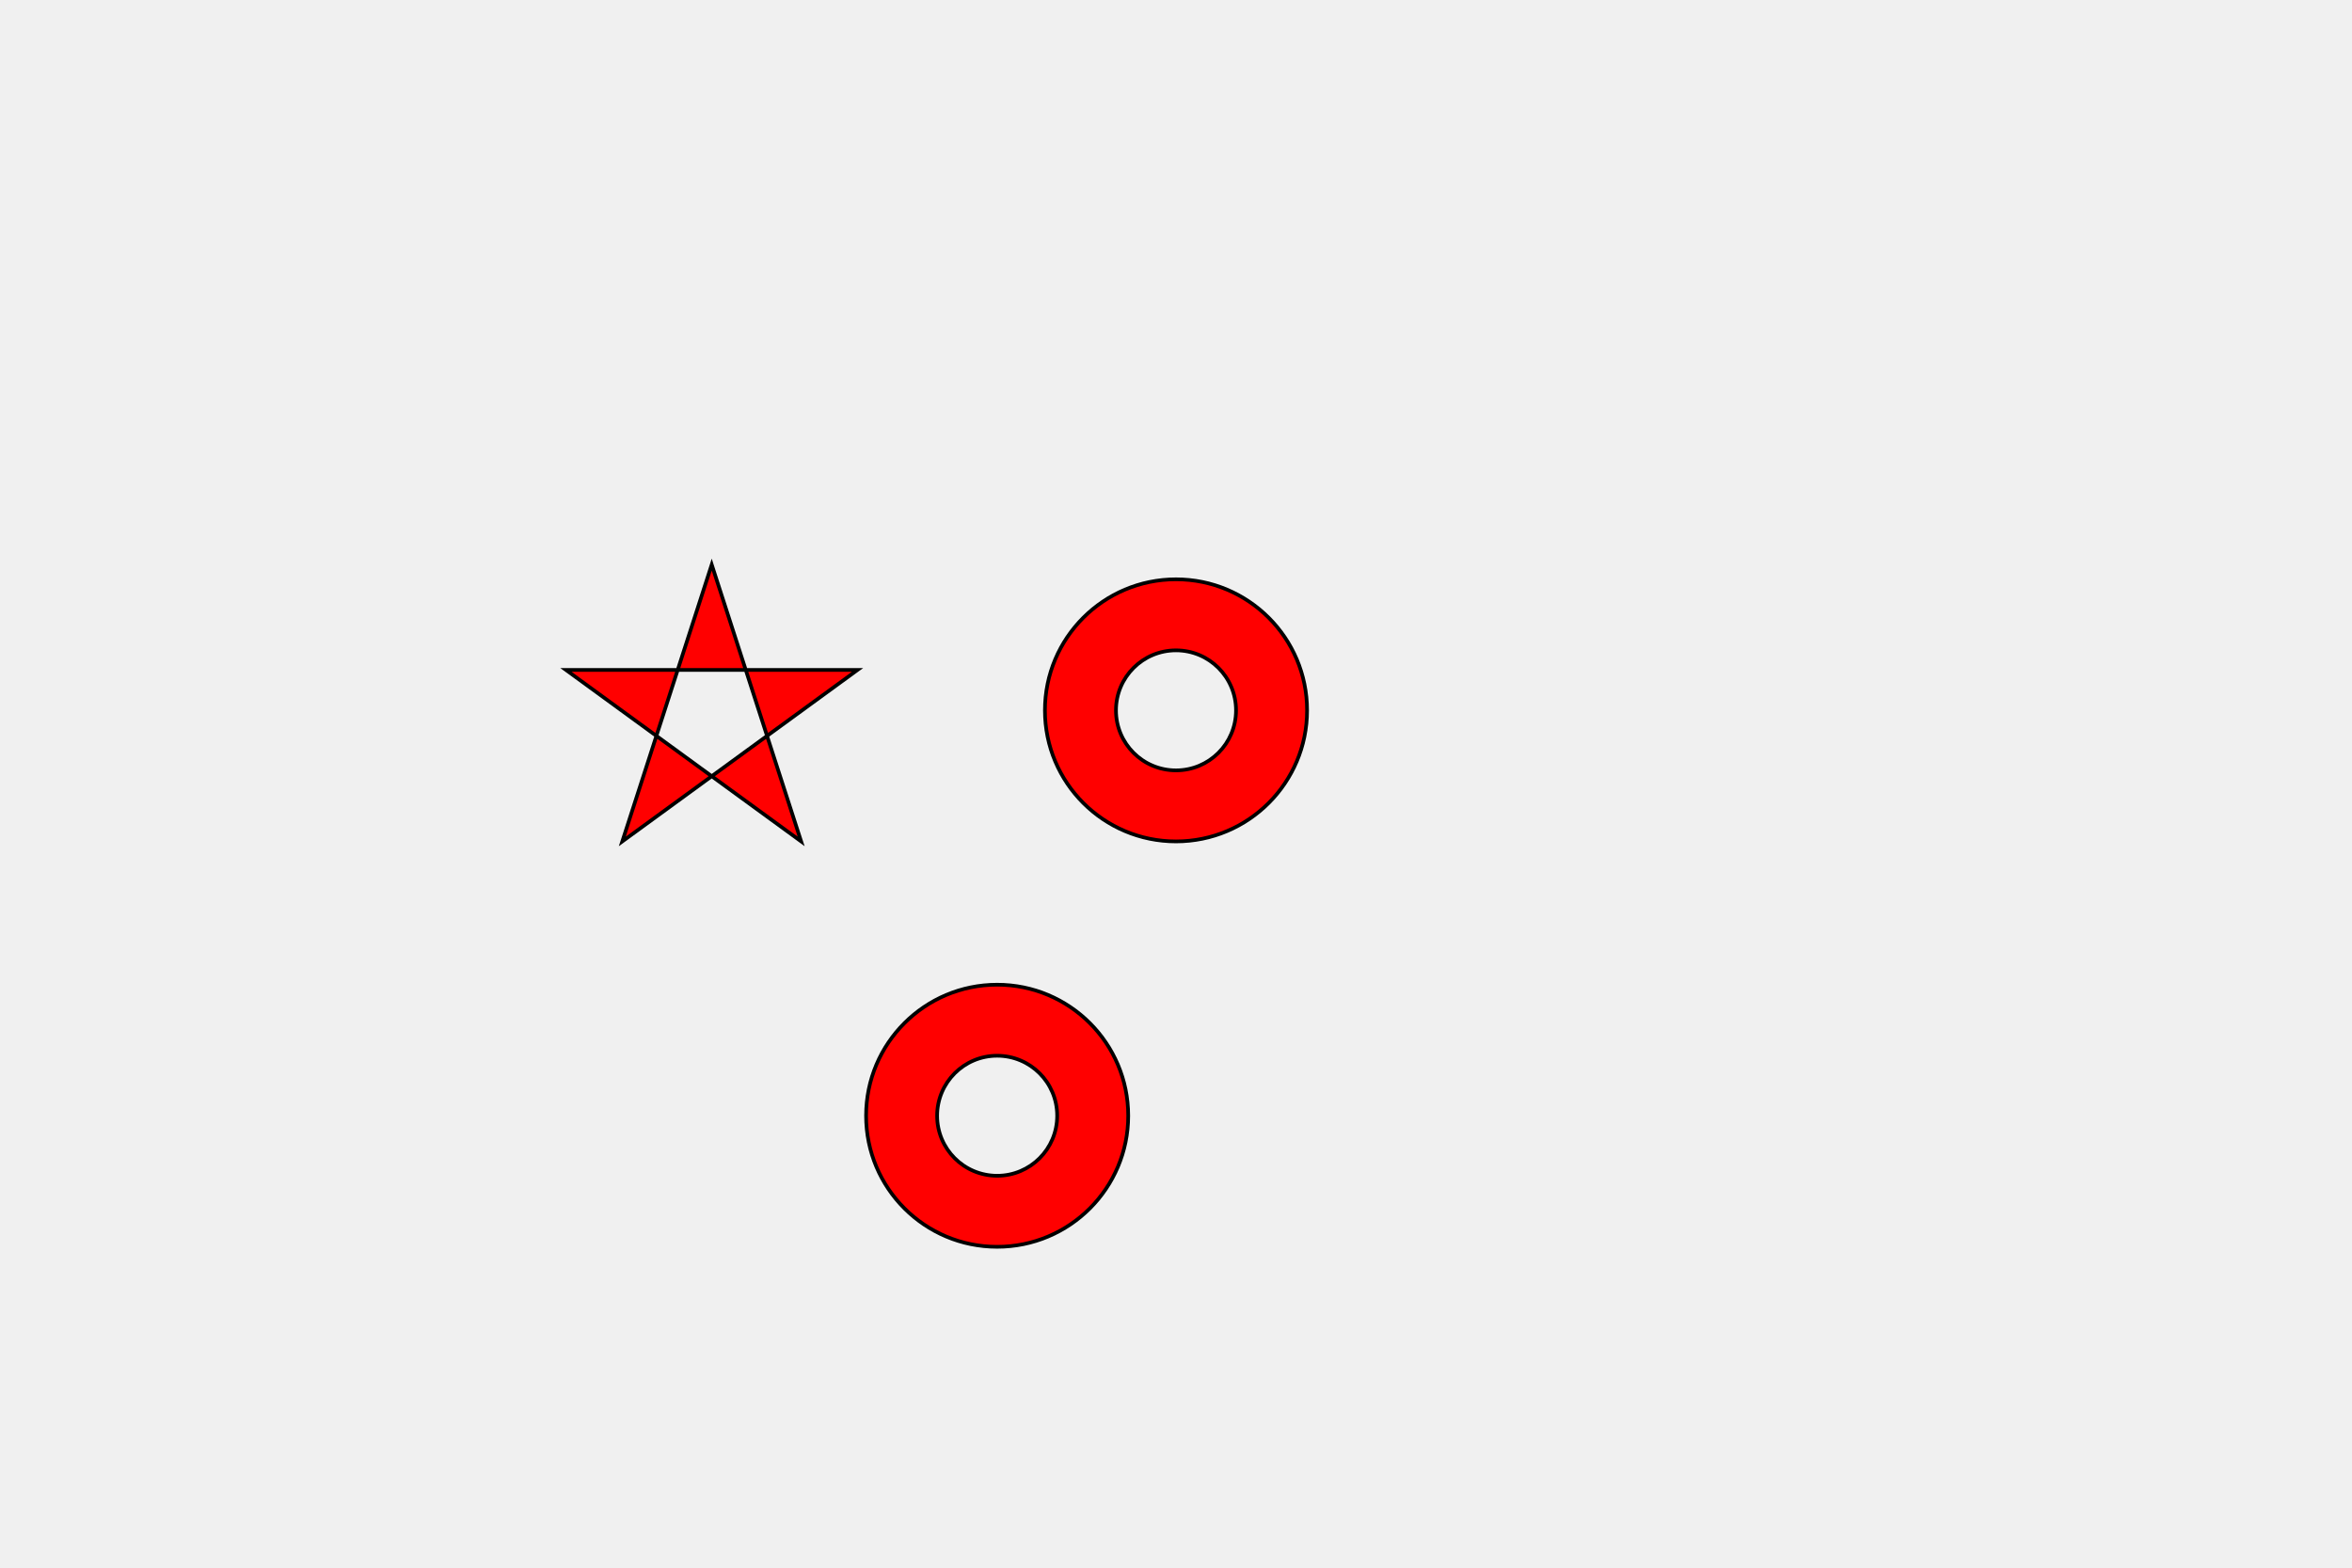
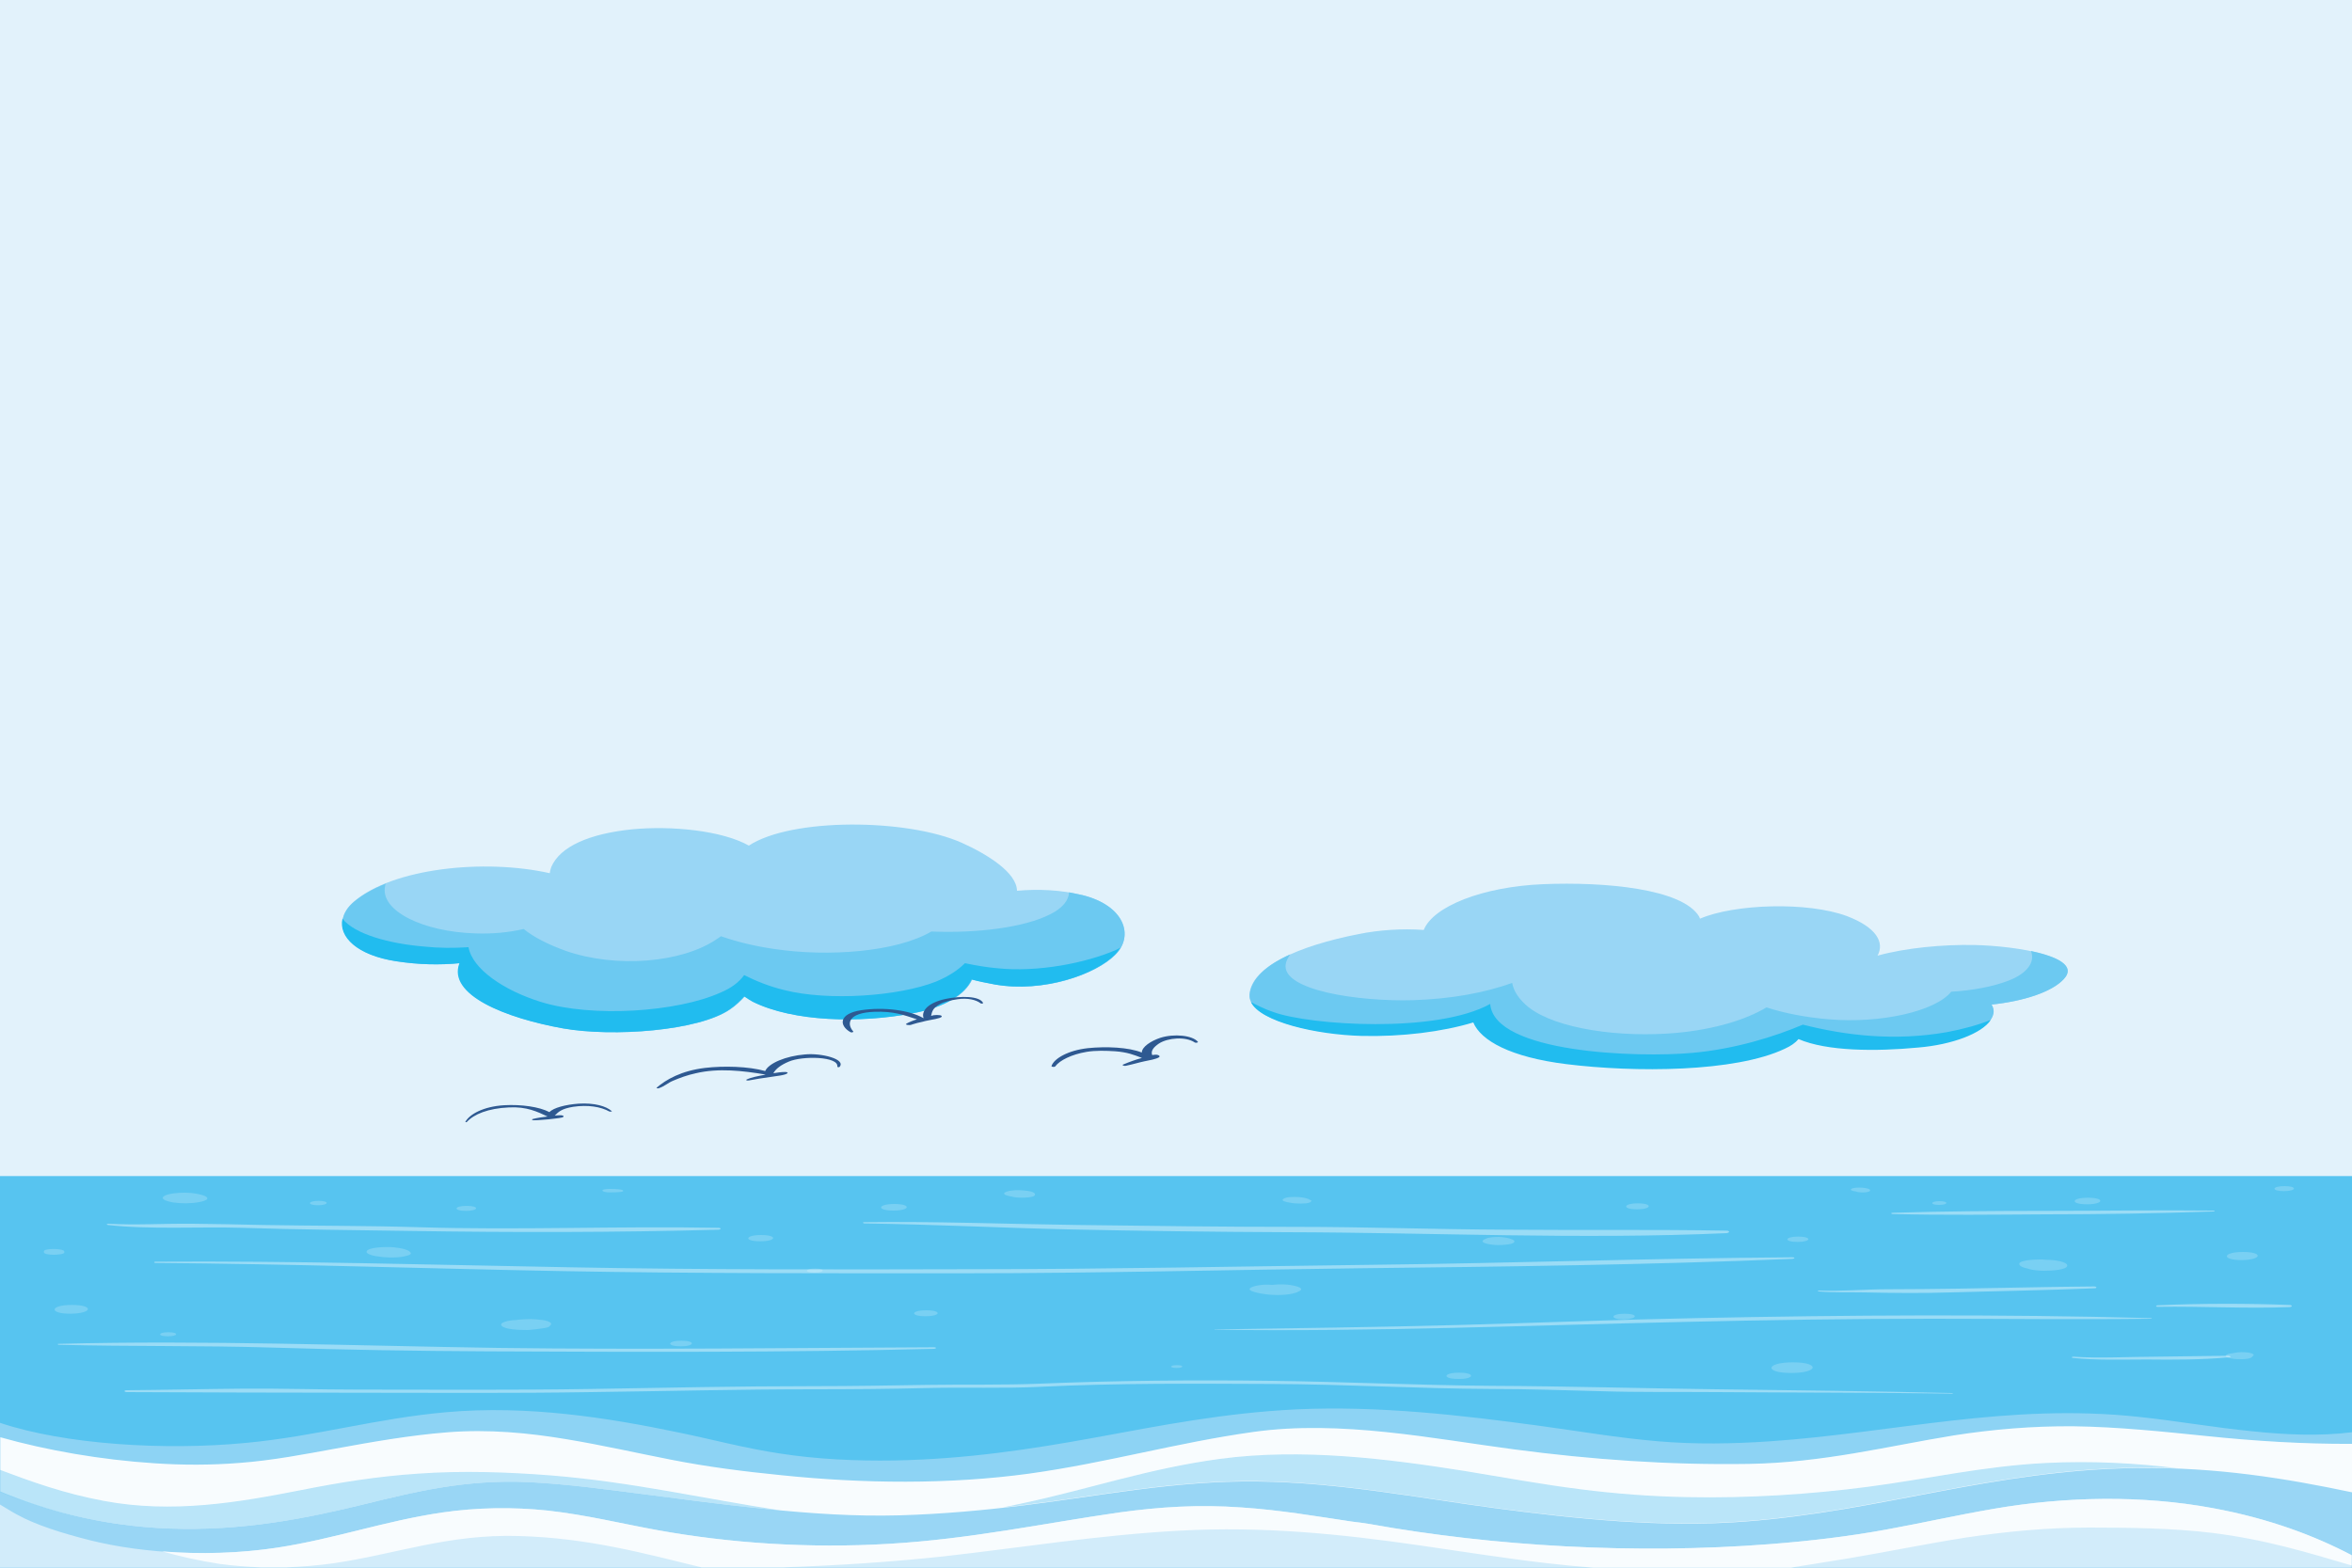
- <svg xmlns="http://www.w3.org/2000/svg" version="1.1" id="Слой_1" x="0px" y="0px" viewBox="0 0 1920 1280" style="enable-background:new 0 0 1920 1280;" xml:space="preserve">
+ <svg xmlns="http://www.w3.org/2000/svg" version="1.1" id="Слой_1" x="0px" y="0px" viewBox="0 0 750 500" style="enable-background:new 0 0 750 500;" xml:space="preserve">
  <style type="text/css">
- 	.st0{fill-rule:evenodd;clip-rule:evenodd;fill:#FF0000;stroke:#000000;stroke-width:3;}
+ 	.st0{fill:#E2F2FB;}
+ 	.st1{fill:#99D6F5;}
+ 	.st2{fill:#6CC9F1;}
+ 	.st3{fill:#21BCEF;}
+ 	.st4{fill:#57C4F0;}
+ 	.st5{fill:#8DD3F4;}
+ 	.st6{fill:#D2ECFA;}
+ 	.st7{fill:#F8FCFE;}
+ 	.st8{opacity:0.5;fill:#7BCDF4;enable-background:new    ;}
+ 	.st9{opacity:0.4;fill:#FFFFFF;enable-background:new    ;}
+ 	.st10{opacity:0.2;}
+ 	.st11{fill:#FFFFFF;}
+ 	.st12{fill:#2E5991;}
+ 	.st13{fill:url(#XMLID_2_);}
+ 	.st14{fill:url(#XMLID_3_);}
+ 	.st15{fill:url(#XMLID_4_);}
+ 	.st16{fill:url(#XMLID_5_);}
+ 	.st17{fill:url(#XMLID_6_);}
</style>
-   <path class="st0" d="M581,461l73,226L462,547h238L508,687L581,461z" />
-   <path class="st0" d="M814,804c59.1,0,107,47.9,107,107s-47.9,107-107,107s-107-47.9-107-107S754.9,804,814,804z M814,862  c27.1,0,49,21.9,49,49s-21.9,49-49,49s-49-21.9-49-49S786.9,862,814,862z" />
-   <path class="st0" d="M960,473c59.1,0,107,47.9,107,107s-47.9,107-107,107l0,0c-59.1,0-107-47.9-107-107S900.9,473,960,473z M960,531  c-27.1,0-49,21.9-49,49s21.9,49,49,49s49-21.9,49-49S987.1,531,960,531z" />
+   <g>
+     <rect id="sky" class="st0" width="750" height="500" />
+     <g id="cloud1">
+       <path class="st1" d="M345.2,285.5c-6.9-1.7-14.1-2-20.9-1.4c-0.1-5.8-9.4-11.6-17.6-15.3c-17.6-7.8-54.4-8-67.9,0.9    c-8.5-4.8-24.6-6.4-37.2-5.2c-13.7,1.4-23,5.5-25.8,12c-0.3,0.8-0.4,1.4-0.5,2c-20.9-4.7-50.1-1.6-62.5,9.1    c-7.8,6.7-2.9,16.4,13.8,18.9c7.2,1.1,13.8,1.2,20.1,0.6c-3.9,10.1,14.6,17.5,33,20.8c15.9,2.8,43.3,0.8,53.2-6.1    c1.8-1.2,3.3-2.7,4.6-4.1c0.8,0.6,1.7,1.1,2.7,1.7c12.9,6.4,34,6.9,50.9,3.7c10.4-1.9,16.8-6.1,18.9-10.8c2.2,0.6,4.7,1.1,7.4,1.6    c15.6,2.7,32.2-3.3,38.3-9.5C361.6,298.6,358.8,288.9,345.2,285.5z" />
+       <path class="st2" d="M345.2,285.5c-1.4-0.3-2.9-0.6-4.3-0.9c-0.1,2.5-2,5-6,7c-8.2,4.2-23.3,6.1-37.9,5.5    c-11.3,6.6-33,8.1-49.9,5.6c-6.3-0.9-12.1-2.3-17.2-4.1c-0.4,0.3-0.8,0.6-1.3,0.9c-11.1,7.6-32.2,9.4-48.4,3.7    c-5.2-1.9-9.9-4.2-13.2-6.9c-4.8,1.1-10,1.6-15.4,1.4c-16.7-0.5-30.5-7.2-28.8-15.1c0-0.3,0.1-0.6,0.3-0.8    c-4,1.6-7.6,3.6-10.3,5.9c-7.8,6.7-2.9,16.4,13.8,18.9c7.2,1.1,13.8,1.2,20.1,0.6c-3.9,10.1,14.6,17.5,33,20.8    c15.9,2.8,43.3,0.8,53.2-6.1c1.8-1.2,3.3-2.7,4.6-4.1c0.8,0.6,1.7,1.1,2.7,1.7c12.9,6.4,34,6.9,50.9,3.7    c10.4-1.9,16.8-6.1,18.9-10.8c2.2,0.6,4.7,1.1,7.4,1.6c15.6,2.7,32.2-3.3,38.3-9.5C361.6,298.6,358.8,288.9,345.2,285.5z" />
+       <path class="st3" d="M355.8,303c-9.4,4.1-24.9,7.2-37.9,5.8c-3.5-0.3-6.8-0.9-10.2-1.6c-2.2,2.2-5.2,4.2-9.3,5.9    c-12,4.7-34.3,6.2-48.2,2.7c-5-1.2-9.3-3-12.9-4.8c-1.6,2.2-4,4.1-7.6,5.6c-13.8,6.2-40.8,8-57.1,3c-12-3.7-22-10.6-23.2-17.5    c-4.6,0.3-9.4,0.3-14.1-0.2c-11-0.9-22.2-3.9-26.1-8.9c-1.3,5.8,4.6,11.7,17.2,13.6c7.2,1.1,13.8,1.2,20.1,0.6    c-3.9,10.1,14.6,17.5,33,20.8c15.9,2.8,43.3,0.8,53.2-6.1c1.8-1.2,3.3-2.7,4.6-4.1c0.8,0.6,1.7,1.1,2.7,1.7    c12.9,6.4,34,6.9,50.9,3.7c10.4-1.9,16.8-6.1,18.9-10.8c2.2,0.6,4.7,1.1,7.4,1.6c15.6,2.7,32.2-3.3,38.3-9.5    c0.8-0.8,1.3-1.6,1.8-2.3C356.9,302.5,356.4,302.7,355.8,303z" />
+     </g>
+     <g id="cloud2">
+       <path class="st1" d="M629.6,301.4c-10-0.2-21.9,0.9-30.9,3.4c2.3-4.2-0.3-9-9.7-12.6c-12.6-4.7-36-3.9-46.9,0.8    c-0.1-0.2-0.2-0.5-0.3-0.7c-5.4-8.9-30.2-11.1-49.7-10.3c-19.4,0.8-35.1,7.1-38.1,14.6c-6.9-0.5-14.2,0-20.7,1.3    c-19.3,3.8-34.2,10.4-34.9,19.3c-0.6,7.6,19.4,12.6,35.8,12.9c12.8,0.3,25.7-1.3,35.6-4.3c2.4,5.8,11.9,11.1,29.7,13.3    c21.8,2.7,53.8,2.6,69.6-4.9c2-0.9,3.4-1.9,4.4-3.1c9,3.9,24.6,4,38.2,2.7c14.6-1.3,26.9-7.3,23.3-13.4c10.3-1.1,19.2-4,23-8.1    C664.9,305.2,643.2,301.7,629.6,301.4z" />
+       <path class="st2" d="M647.6,303.3c0,0.1,0.1,0.1,0.1,0.2c1.2,3.3-1.1,6.9-7.3,9.3c-5,1.9-11.4,3.1-18.2,3.5    c-5.1,6.3-22.6,10.2-39,8.8c-7.2-0.6-14.1-1.9-19.9-3.8c-6.7,4-16.7,7-28.4,8.1c-18.3,1.7-38.7-1.3-47.4-8.1    c-3.1-2.5-4.8-5.1-5.3-7.8c-8.7,3.1-19.2,5.1-31.6,5.5c-17.2,0.5-42.2-3.1-40.6-11.6c0.2-1,0.7-1.9,1.4-3    c-7.6,3.4-12.4,7.8-12.9,12.8c-0.6,7.6,19.4,12.6,35.8,12.9c12.8,0.3,25.7-1.3,35.6-4.3c2.4,5.8,11.9,11.1,29.7,13.3    c21.8,2.7,53.8,2.6,69.6-4.9c2-0.9,3.4-1.9,4.4-3.1c9,3.9,24.6,4,38.2,2.7c14.6-1.3,26.9-7.3,23.3-13.4c10.3-1.1,19.2-4,23-8.1    C662.1,308,656,305.1,647.6,303.3z" />
+       <path class="st3" d="M620.8,329.2c-16.6,2.9-32.1,1.1-45.9-2.4c-8.9,3.8-21.7,7.8-35.2,9c-17.3,1.6-63.3,0.1-64.5-15.6    c-17.2,9.5-57.5,6.8-69.1,2.6c-2.7-0.9-5.1-2.1-7.2-3.2c3,6.3,20.7,10.4,35.3,10.8c12.8,0.3,25.7-1.3,35.6-4.3    c2.4,5.8,11.9,11.1,29.7,13.3c21.8,2.7,53.8,2.6,69.6-4.9c2-0.9,3.4-1.9,4.4-3.1c9,3.9,24.6,4,38.2,2.7    c10.8-0.9,20.3-4.5,23.1-8.8C630.8,326.9,626.1,328.2,620.8,329.2z" />
+     </g>
+     <g id="sea">
+       <rect y="375.1" class="st4" width="750" height="124.9" />
+       <path class="st5" d="M718.3,456.5c-12.3-1.2-24-3.3-36.3-4.6c-41.8-4.5-78.1,5.1-117.7,7.8c-11.7,0.8-23.7,1-35.4,0    c-13.1-1.1-25.7-3.3-38.3-5c-24.4-3.3-50.9-6.4-77.1-5.2c-23,1.1-43.6,5.2-64.3,9c-20.3,3.7-41.2,6.9-64,7.3    c-12.5,0.2-24.7-0.4-36.4-2.2c-11.3-1.7-21.6-4.5-32.3-6.7c-22.5-4.7-48.1-8.8-74.1-6.5c-22.6,2-41.6,7.7-64,9.8    c-26,2.5-57.8,0.5-78.4-6.4v46h750v-43C739.7,458.1,728.6,457.6,718.3,456.5z" />
+       <path class="st1" d="M703.3,458.1c-13.8-1.4-27.9-2.9-42.3-3.1c-13.2-0.1-25.9,1-38.1,2.9c-21.5,3.5-41.6,8.7-65.5,9.1    c-25.5,0.4-50.3-1.4-74.5-4.6c-26-3.4-55.5-9.5-83.4-5.6c-24.9,3.5-46.4,9.8-71.5,13.3c-25.6,3.5-53,3.2-79.1,0.5    c-12.1-1.2-23.7-2.7-34.9-4.9c-11.3-2.2-22.2-4.7-33.7-6.6c-12-2-24.6-3.2-37.6-2.2c-12.6,1-24.2,3.1-35.8,5.2    c-9.9,1.8-20.1,3.8-30.9,4.6c-8.9,0.7-18,0.7-26.9,0.1c-17.1-1.1-34.3-4.1-49.2-8.3V500h750v-39.5    C734.3,460.6,718.7,459.6,703.3,458.1z" />
+       <path class="st6" d="M705.6,481c-22.7-4.2-47-3.7-69.7,0.2c-11.7,2-22.7,4.5-34.2,6.6c-11.9,2.2-24.5,3.7-37.5,4.7    c-42.8,3.3-87.8,0.7-127.3-6.4c-1.9-0.3-3.9-0.6-5.8-0.8c-11.4-1.7-23-3.7-35.1-4.5c-13.8-1-26.1-0.2-39.2,1.6    c-24.3,3.5-47.5,8.5-73.5,10c-25.4,1.5-50.6-0.2-73.8-4.4c-11.5-2.1-22.4-4.8-34.7-6.2c-11.3-1.2-22.8-1-33.8,0.6    c-18.8,2.8-33.8,8.3-52.5,11.2c-19.8,3-42.1,2.1-60-2.4c-8.7-2.2-17-4.8-23-8.1c-1.9-1-3.7-2.2-5.6-3.3V500h750v-3.9    C738.1,489.8,723.5,484.3,705.6,481z" />
+       <path class="st7" d="M705.6,481c-22.7-4.2-47-3.7-69.7,0.2c-11.7,2-22.7,4.5-34.2,6.6c-11.9,2.2-24.5,3.7-37.5,4.7    c-42.8,3.3-87.8,0.7-127.3-6.4c-1.9-0.3-3.9-0.6-5.8-0.8c-11.4-1.7-23-3.7-35.1-4.5c-13.8-1-26.1-0.2-39.2,1.6    c-24.3,3.5-47.5,8.5-73.5,10c-25.4,1.5-50.6-0.2-73.8-4.4c-11.5-2.1-22.4-4.8-34.7-6.2c-11.3-1.2-22.8-1-33.8,0.6    c-18.8,2.8-33.8,8.3-52.5,11.2c-11.8,1.8-24.6,2.2-36.8,1.2c5.7,1.6,11.8,3,18.4,4c4.3,0.6,8.6,0.9,13,1.1h8.2    c5-0.2,10-0.6,15-1.3c19.9-2.9,36.7-9.4,59.2-8.7c21.9,0.6,39.8,5.5,58.2,10h26c17.2-0.6,34.4-1.7,51.1-3.5    c25-2.8,49.3-6.8,75.2-8.2c26.8-1.5,51.9,1.1,76.8,4.7c13.2,1.9,26.3,4,39.9,5.6c5.1,0.6,10.2,1.1,15.3,1.5h63    c6.2-1,12.4-2,18.6-3c12.5-2.1,24.5-4.6,37.2-6.6c12.7-1.9,25.8-3.2,39.5-3.2c12.9,0,26.8,0.2,39.1,1.7c17,2.1,30.6,6.3,44.5,10.4    V496C738.1,489.8,723.5,484.3,705.6,481z" />
+       <path class="st7" d="M53.8,487.5c23.3,0.9,44-3.2,63-7.9c15.8-3.9,32-7.8,51.6-6.9c12.4,0.6,24.6,2.3,36.4,3.8    c13.2,1.7,26.3,3.5,39.7,4.8c13.9,1.4,27.9,2.4,42.4,2c13.6-0.4,26.8-1.6,39.7-3.2c24.3-3,48.1-7.9,74.2-7.6    c26.6,0.3,51.7,5.3,76.6,8.6c25,3.3,52.3,6.2,78.8,4.2c44-3.3,79.4-16.5,125.3-17.1c25.4-0.3,47.4,3.3,68.7,7.8v-15.5    c-15.7,0.1-31.3-0.9-46.7-2.5c-13.8-1.4-27.9-2.9-42.3-3.1c-13.2-0.1-25.9,1-38.1,2.9c-21.5,3.5-41.6,8.7-65.5,9.1    c-25.5,0.4-50.3-1.4-74.5-4.6c-26-3.4-55.5-9.5-83.4-5.6c-24.9,3.5-46.4,9.8-71.5,13.3c-25.6,3.5-53,3.2-79.1,0.5    c-12.1-1.2-23.7-2.7-34.9-4.9c-11.3-2.2-22.2-4.7-33.7-6.6c-12-2-24.6-3.2-37.6-2.2c-12.6,1-24.2,3.1-35.8,5.2    c-9.9,1.8-20.1,3.8-30.9,4.6c-8.9,0.7-18,0.7-26.9,0.1c-17.1-1.1-34.3-4.1-49.2-8.3v17.3C14.4,481.7,32.6,486.7,53.8,487.5z" />
+       <path class="st8" d="M176,470.6c-13.9-1.1-28.5-1.6-42.6-0.6c-13.5,0.9-25.5,2.9-37.6,5.3c-19.9,3.9-40.8,7.5-62.7,3.4    c-12.8-2.4-23-6.1-33.1-9.9v7.1c14.4,5.8,32.6,10.8,53.8,11.6c23.3,0.9,44-3.2,63-7.9c15.8-3.9,32-7.8,51.6-6.9    c12.4,0.6,24.6,2.3,36.4,3.8c13.2,1.7,26.3,3.5,39.7,4.8c1.4,0.1,2.8,0.3,4.2,0.4C224.5,478,201.6,472.7,176,470.6z" />
+       <path class="st8" d="M652.6,466.6c-20.2,1-37.8,5.1-56.9,7.6c-18.2,2.4-38.3,3.7-57.6,3.3c-11.6-0.2-23.1-1.1-34.1-2.5    c-12.6-1.6-24.5-3.8-36.7-5.8c-24.5-3.9-52.1-7.4-78.3-3.9c-22.9,3.1-41.2,9.5-62.2,14c-2.3,0.5-4.6,1-7,1.5    c2.3-0.3,4.5-0.5,6.7-0.8c24.3-3,48.1-7.9,74.2-7.6c26.6,0.3,51.7,5.3,76.6,8.6c25,3.3,52.3,6.2,78.8,4.2    c44-3.3,79.4-16.5,125.3-17.1c4.5-0.1,8.8,0,13.1,0.2C680.9,466.6,666.7,465.9,652.6,466.6z" />
+       <g>
+         <path class="st9" d="M550.5,392.5c-23.4-0.4-47-0.1-70.4-0.3c-22.3-0.1-44.5-0.9-66.8-0.9c-23.2,0-46.3-0.3-69.6-0.6     c-22.8-0.3-45.3-1.2-68.1-0.9c-0.6,0-0.5,0.3,0,0.4c21.7,0.3,43.3,1.4,65,1.9c23.2,0.5,46.4,0.8,69.6,0.9     c46.6,0.1,93.8,2.4,140.4,0.3C551.7,393.1,551.6,392.5,550.5,392.5z" />
+         <path class="st9" d="M229,391.6c-31.8-0.6-64.1,0.8-95.8-0.2c-16.3-0.5-32.9-0.4-49.3-0.7c-7.5-0.2-15-0.3-22.5-0.4     c-8.7-0.1-18.2,0.5-26.8,0c-0.6,0-0.8,0.3-0.2,0.4c13.2,1.5,29.1,0.5,42.8,0.9c17.9,0.6,35.7,0.7,53.6,1     c32.7,0.5,65.6,0.5,98.3-0.4C230.1,392.1,230,391.6,229,391.6z" />
+         <path class="st9" d="M571.6,401c-44.8,0.3-89.6,1.9-134.4,2.4c-42.2,0.5-84.3,1.4-126.5,1.4c-42.9,0.1-85.7,0.2-128.5-0.6     c-44.3-0.8-88.3-2.1-132.6-1.8c-0.6,0-0.6,0.4,0,0.4c43.1,0.3,86.2,1.8,129.2,2.6c42.8,0.8,85.6,0.7,128.5,0.7     c42.3,0,84.2-1.1,126.4-1.6c45.9-0.5,92.3-1.1,137.9-3C572.4,401.4,572.4,401,571.6,401z" />
+         <path class="st9" d="M667.7,410.3c-14.4,0.1-28.8,0.5-43.2,0.7c-7.6,0.1-15.1,0.2-22.7,0.2c-6.8,0-14.9,0.7-21.6,0.4     c-0.6,0-0.8,0.3-0.2,0.3c4.7,0.4,9.8,0.2,14.7,0.3c9,0.2,18.2,0.3,27.2,0c15.3-0.4,30.6-0.7,45.9-1.3     C668.8,410.9,668.7,410.3,667.7,410.3z" />
+         <path class="st9" d="M729.9,416.2c-13.5-0.5-28.2-0.5-41.7,0.1c-0.9,0-0.9,0.6,0.1,0.5c13.9-0.2,27.7,0.6,41.7,0.1     C731.2,416.8,731,416.2,729.9,416.2z" />
+         <path class="st9" d="M710.6,432.4c-7.7,0.1-15.3,0.2-23,0.3c-8.6,0-18,0.6-26.4,0c-0.6,0-0.8,0.3-0.2,0.4     c7.5,0.8,15.8,0.5,23.5,0.5c8.8,0.1,17.7,0.1,26.3-0.7C711.6,432.9,711.3,432.4,710.6,432.4z" />
+         <path class="st9" d="M705.8,386.1c-17.8-0.2-35.7,0.1-53.6,0.1c-16.3,0-32.3,0.1-48.6,0.6c-0.7,0-0.7,0.4,0,0.4     c16,0.4,32.6,0.2,48.6,0.1c18,0,35.6-0.3,53.5-0.9C706.4,386.4,706.4,386.1,705.8,386.1z" />
+         <path class="st9" d="M297.9,429.7c-46.3,0.2-92.7,0.8-139.1,0.2c-46.6-0.7-93.5-2.5-140.1-1.3c-0.4,0-0.4,0.2,0,0.3     c22.7,0.6,45.5,0.2,68.2,0.9c22.8,0.7,45.8,1.1,68.7,1.2c47.5,0.2,94.8,0.4,142.3-0.8C298.7,430.1,298.6,429.7,297.9,429.7z" />
+         <path class="st9" d="M685.9,420.4c-48.4-1.3-96.6-1-145,0c-25.4,0.5-50.7,1.5-76,2.2c-25.8,0.7-51.6,1-77.5,1.4     c-0.2,0-0.2,0.1,0,0.1c50.4,0.7,100-1.4,150.2-2.5c26.3-0.6,52.3-1,78.6-1c23.2,0,46.5,0.3,69.7,0     C686.3,420.6,686.2,420.4,685.9,420.4z" />
+         <path class="st9" d="M622.4,444.3c-25-0.6-49.9-0.9-75-1.2c-24-0.3-48-1-71.9-1.1c-23.4-0.2-46.7-1.3-70.1-1.6     c-24.4-0.3-49.4-0.1-73.6,0.9c-12,0.5-24.1,0.2-36.2,0.4c-12.1,0.2-24.1,0.4-36.3,0.4c-23.6,0-47.3,0.5-71,0.9     c-24.7,0.4-49.6,0.2-74.3,0.2c-12.3,0-24.4-0.4-36.6-0.3c-12.3,0.1-24.6,0.4-37,0.5c-1,0-0.9,0.6,0.1,0.6     c24.5,0.1,49.2,0.2,73.7,0.2c24.8,0,49.6,0.2,74.3-0.2c23.6-0.3,47.3-0.9,71-0.9c12.1,0,24.2-0.1,36.3-0.4     c12-0.3,24.2,0.2,36.2-0.4c24.3-1.2,49.2-1,73.6-0.9c23.4,0.1,46.7,1.5,70.1,1.6c11.3,0,23.2,0.4,34.5,0.7     c12.3,0.4,25,0.2,37.3,0.3c25,0.2,49.9,0.1,74.9,0.5C622.9,444.6,622.8,444.3,622.4,444.3z" />
+       </g>
+       <g class="st10">
+         <path class="st11" d="M175.6,421.9c-0.4-0.4-1.6-0.8-2.7-0.9c-1.3-0.2-2.2-0.2-3.5-0.3c-1.3,0-2.8,0.1-4,0.2     c-0.2,0-0.4,0-0.6,0.1c-2.4,0-5.9,0.8-4.8,1.9c1.1,1.1,5.2,1.3,8,1.3c1.1,0,2.2-0.2,3.3-0.3c1.2-0.2,2.9-0.3,3.7-0.7     C175.5,422.7,176,422.4,175.6,421.9z" />
+         <path class="st11" d="M295.4,417.9c-5,0-5.3,1.9-0.3,1.9S300.4,417.9,295.4,417.9z" />
+         <path class="st11" d="M217.3,427.6c-4.6,0-4.9,1.8-0.2,1.8C221.6,429.4,221.9,427.6,217.3,427.6z" />
+         <path class="st11" d="M652.5,401.8c-0.7-0.1-1.4-0.1-2.1-0.1c-2.3,0-6.5,0.3-6.5,1.4c0,0.7,1.1,1.2,2.7,1.5c0.1,0,0.1,0,0.2,0.1     c1.4,0.4,3.3,0.6,5,0.6c2.7,0,7.2-0.3,7.4-1.6C659.3,402.4,655.2,401.8,652.5,401.8z" />
+         <path class="st11" d="M518,419c-4.5,0-4.8,1.8-0.2,1.8C522.3,420.7,522.6,419,518,419z" />
+         <path class="st11" d="M717,431.4c-1.5-0.2-3.1-0.2-4.6,0.1c-0.4,0.1-0.9,0.2-1.3,0.2c-0.7,0.1-1.3,0.4-1.4,0.7     c-0.1,0.4,1,0.8,2,0.9c1,0.2,2.2,0.2,3.3,0.2s2.7-0.2,3.1-0.7c0.1-0.1,0.2-0.3,0.4-0.4C719,432,718.2,431.6,717,431.4z" />
+         <path class="st11" d="M571.7,434.5c-8.7,0-9.3,3.4-0.5,3.4C579.9,437.9,580.5,434.5,571.7,434.5z" />
+         <path class="st11" d="M375.3,435.4c-2.4,0-2.5,0.9-0.1,0.9C377.5,436.3,377.7,435.4,375.3,435.4z" />
+         <path class="st11" d="M465.3,437.8c-5.2,0-5.5,2-0.3,2C470.2,439.9,470.6,437.8,465.3,437.8z" />
+         <path class="st11" d="M125.5,397.8c-2.7-0.2-8.4,0-8.6,1.4c-0.1,0.5,0.8,0.9,1.8,1.2c0.7,0.2,1.5,0.3,2.4,0.4     c0.6,0.1,1.2,0.2,1.9,0.2c1.6,0.1,3.2,0.1,4.8-0.1c1.3-0.2,3.4-0.6,3.2-1.2C130.7,398.6,128.1,398.1,125.5,397.8z" />
+         <path class="st11" d="M259.9,404.6c-3.3,0-3.5,1.3-0.2,1.3C263.1,405.9,263.3,404.6,259.9,404.6z" />
+         <path class="st11" d="M414.9,411.3c0.1-0.5-0.8-0.9-1.7-1.1c-2.2-0.6-5-0.7-7.5-0.4c-1.4-0.1-2.9-0.1-4.1,0.1     c-2.1,0.3-4.3,1.1-2.4,1.9c1.1,0.4,2.3,0.7,3.8,0.9c1.8,0.3,4.1,0.4,5.9,0.3c1.7-0.1,3.1-0.3,4.3-0.7c0.1,0,0.2-0.1,0.3-0.1     C414.2,411.9,414.8,411.6,414.9,411.3z" />
+         <path class="st11" d="M573.4,394.4c-4.4,0-4.7,1.7-0.2,1.7C577.6,396.1,577.9,394.4,573.4,394.4z" />
+         <path class="st11" d="M715.2,399.3c-6.5,0-7,2.6-0.3,2.6C721.3,401.8,721.8,399.3,715.2,399.3z" />
+         <path class="st11" d="M665.8,382c-5.4,0-5.8,2.1-0.3,2.1C670.9,384.1,671.3,382,665.8,382z" />
+         <path class="st11" d="M148.8,384.6c-4.1,0-4.4,1.6-0.2,1.6C152.7,386.2,153,384.6,148.8,384.6z" />
+         <path class="st11" d="M22.9,416.2c-7,0-7.5,2.8-0.4,2.8C29.6,418.9,30,416.2,22.9,416.2z" />
+         <path class="st11" d="M53.7,424.9c-3.4,0-3.6,1.3-0.2,1.3C56.9,426.2,57.1,424.9,53.7,424.9z" />
+         <path class="st11" d="M20.5,399.2c0.1-1-5.3-1.1-6.3-0.4c-0.1,0.1-0.2,0.2-0.2,0.2c0,0.1,0,0.3,0,0.4c0,0.6,1.9,0.8,3.1,0.8     c1.1,0,3.4-0.2,3.4-0.7C20.5,399.4,20.5,399.3,20.5,399.2z" />
+         <path class="st11" d="M242.7,393.9c-5.2,0-5.6,2-0.3,2S248,393.9,242.7,393.9z" />
+         <path class="st11" d="M481.9,395.2c-0.8-0.4-2.4-0.6-3.9-0.7c-1.4,0-3.4,0.1-4.2,0.6c-0.3,0.1-0.6,0.2-0.8,0.4     c-1.3,1,2.7,1.6,4.7,1.6c1.9,0,5.1-0.2,5.2-1.1C483,395.6,482.5,395.4,481.9,395.2z" />
+         <path class="st11" d="M618.5,383.1c-3,0-3.2,1.2-0.2,1.2C621.3,384.3,621.5,383.1,618.5,383.1z" />
+         <path class="st11" d="M62.5,380.7c-2.1-0.4-4.8-0.4-7-0.1c-1.7,0.2-3.5,0.7-3.6,1.4c-0.1,0.7,1.6,1.2,3.2,1.5     c2.7,0.4,5.8,0.4,8.4-0.1c1.2-0.2,2.5-0.6,2.6-1.1C66.2,381.4,64,381,62.5,380.7z" />
+         <path class="st11" d="M197.9,379.4c-1.1-0.2-2.4-0.2-3.6-0.2c-0.8,0-2.2,0.1-2.2,0.5s1.3,0.6,2.1,0.6c1.4,0,2.8,0,4.1-0.2     C199.1,379.9,198.7,379.5,197.9,379.4z" />
+         <path class="st11" d="M327.5,379.8c-1.6-0.2-3.2-0.3-4.8-0.1c-1.1,0.1-2.4,0.5-2.5,0.9c-0.1,0.5,1.1,0.8,2.2,1     c0.1,0,0.3,0,0.4,0.1c0.8,0.2,2,0.3,2.9,0.3c1.3,0,3.5-0.1,4.1-0.6C330.6,380.7,329.4,380,327.5,379.8z" />
+         <path class="st11" d="M417.7,382.7c-0.1-0.1-0.3-0.2-0.5-0.3c-0.8-0.3-1.8-0.5-3-0.6c-1.7-0.1-4.1-0.1-5,0.6     c-0.8,0.6,0.8,1,2.3,1.2c0.5,0.1,0.9,0.2,1.5,0.2c1.1,0.1,2.3,0.1,3.4,0c0.8-0.1,1.7-0.3,1.7-0.7     C418.3,382.9,418.1,382.8,417.7,382.7z" />
+         <path class="st11" d="M522.3,383.8c-4.8,0-5.1,1.9-0.3,1.9C526.8,385.7,527.1,383.8,522.3,383.8z" />
+         <path class="st11" d="M593.8,378.8c-1.2-0.1-3.5,0-3.6,0.6c0,0.3,0.7,0.5,1.6,0.6c1,0.5,4.2,0.4,4.5-0.2     C596.6,379.2,595.1,378.9,593.8,378.8z" />
+         <path class="st11" d="M728.5,378.3c-4.1,0-4.4,1.6-0.2,1.6C732.4,379.9,732.6,378.3,728.5,378.3z" />
+         <path class="st11" d="M285.2,384c-5.4,0-5.8,2.1-0.3,2.1C290.3,386.1,290.7,384,285.2,384z" />
+         <path class="st11" d="M101.6,383c-3.5,0-3.8,1.4-0.2,1.4C104.9,384.4,105.2,383,101.6,383z" />
+       </g>
+     </g>
+     <g id="gulls">
+       <path class="st12" d="M370,331c-3,1-5.9,2.9-5.9,4.7c-4.2-1.7-11.4-2-17.2-1.4c-6.3,0.7-10.8,3.3-11.6,5.7c-0.1,0.3,1,0.4,1.2,0.1    c1.4-1.9,5.2-3.8,9.9-4.6c2.9-0.5,6.2-0.4,9.3-0.2c3.8,0.3,5.8,1.1,8.4,2.1h0.1c-2.2,0.6-4.1,1.3-6,2.1c-0.6,0.2,0.2,0.6,0.9,0.4    c2-0.4,3.9-1,5.8-1.4c1.5-0.3,3.8-0.7,4.7-1.3c0.3-0.2,0.2-0.5-0.3-0.7c-0.6-0.2-1.2-0.1-1.9,0c-0.5-1.3,0.4-2.5,2.2-3.7    c2.8-1.8,8.5-2.3,11.4-0.3c0.3,0.2,1.1,0,1-0.2C380.3,330.2,374.4,329.6,370,331z" />
+       <path class="st12" d="M301.5,318.6c-5.5,1.2-7.8,3.8-7,6.1h-0.1c-4.3-2.5-12.5-3.6-19.8-2.5c-7.2,1.1-7.1,4.9-3.4,7    c0.3,0.2,1,0,0.9-0.2c-2.2-2.5-1.7-6,6.8-6.3c6.1-0.2,9.2,1,13.5,2.4c-1.3,0.4-2.5,0.9-3.4,1.4c-0.2,0.2,0,0.4,0.5,0.4    c0.6,0.1,1,0,1.5-0.2c1-0.3,2-0.6,3.1-0.8c1.3-0.4,2.9-0.6,4.2-0.9c0.8-0.2,1.9-0.4,2-0.8c0-0.2-0.1-0.3-0.5-0.4    c-0.7-0.1-1.4-0.1-2.1,0c-0.3,0.1-0.5,0.1-0.8,0.2c0.3-1.4,0.6-2.6,2.9-3.8c1.3-0.7,3.5-1.2,5.5-1.5c3.3-0.5,6,0.2,7.4,1.3    c0.2,0.2,0.9,0,0.8-0.1C312.4,317.6,306.3,317.6,301.5,318.6z" />
+       <path class="st12" d="M256.7,336.3c-6.1,0.5-11.6,2.8-12.7,5.3c-5.3-1.5-13.2-1.7-19.2-1c-7.5,0.9-12.4,3.7-15.4,6.3    c-0.2,0.1,0.3,0.3,0.6,0.2c1.9-0.6,2.9-1.7,4.6-2.4c2.1-0.9,4.5-1.8,7.3-2.4c7.2-1.7,15-0.8,22.1,0.4l0,0v0.1c-0.1,0-0.1,0-0.2,0    c-2,0.4-4.3,0.8-5.7,1.5c-0.4,0.2,0.1,0.4,0.7,0.3c2.1-0.4,4.5-0.8,6.8-1.1c1.7-0.3,4.7-0.5,5.5-1.2c0.2-0.2-0.1-0.4-0.7-0.4    c-1.3,0-2.6,0.2-3.8,0.4c0.8-1.4,2.3-2.6,4.9-3.7c4.3-1.9,16-1.7,15.5,1.6c0,0.2,0.6,0.2,0.7,0.1    C269.9,337.8,261.9,335.8,256.7,336.3z" />
+       <path class="st12" d="M184.5,352c-4.1,0.3-8,1.3-9.3,2.7c-3.2-1.7-9-2.5-14.4-2.2c-6.7,0.4-11.1,2.9-12.4,5.3    c-0.1,0.1,0.4,0.2,0.5,0c2.2-2.4,6.7-4.3,13.4-4.6c5.7-0.3,9.1,1.4,12.3,2.9c-1.6,0.2-3.2,0.4-4.7,0.8c-0.5,0.1-0.2,0.4,0.3,0.4    c1.6,0,3.2-0.2,4.7-0.3c1.5-0.2,3.1-0.3,4.4-0.6c0.6-0.2,0.6-0.6-0.3-0.7c-0.7,0-1.4,0-2.1,0.1c1.2-1.2,2.2-2.2,5.9-2.8    c4.7-0.7,8.8,0,11.5,1.5c0.3,0.1,1,0,0.8-0.1C193.3,352.8,189.6,351.7,184.5,352z" />
+     </g>
+   </g>
+   <g id="dune2">
+     <linearGradient id="XMLID_2_" gradientUnits="userSpaceOnUse" x1="513.445" y1="-316.98" x2="534.444" y2="-51.493" gradientTransform="matrix(1 0 0 -1 0 502)">
+       <stop offset="0" style="stop-color:#FFD99C" />
+       <stop offset="1" style="stop-color:#F7954E" />
+     </linearGradient>
+     <path id="XMLID_15_" class="st13" d="M1186.9,787.7l-207.3-3.8l-590.8-10.8l-115.5-2.2l-426.4-7.8c16,0,482-178.2,586-194.2   c25.8-4,49.8-9.7,72.1-16c0.1,0,0.2-0.1,0.2-0.1c67.1-19.2,118.2-44.4,155.8-45.9c50-2,168,54,218,86S1186.9,787.7,1186.9,787.7z" />
+     <linearGradient id="XMLID_3_" gradientUnits="userSpaceOnUse" x1="604.163" y1="-324.895" x2="622.163" y2="-186.895" gradientTransform="matrix(1 0 0 -1 0 502)">
+       <stop offset="0" style="stop-color:#FFD99C" />
+       <stop offset="1" style="stop-color:#F7954E" />
+     </linearGradient>
+     <path id="XMLID_11_" class="st14" d="M979.6,783.9l-590.8-10.8l-115.5-2.2l-24.4-55.6l523-23.4   C771.9,691.9,858.7,758.7,979.6,783.9z" />
+     <linearGradient id="XMLID_4_" gradientUnits="userSpaceOnUse" x1="309.374" y1="-94.664" x2="309.374" y2="-398.384" gradientTransform="matrix(1 0 0 -1 0 502)">
+       <stop offset="0" style="stop-color:#FFD99C" />
+       <stop offset="1" style="stop-color:#F7954E" />
+     </linearGradient>
+     <path id="XMLID_12_" class="st15" d="M736.9,715.3c-119,38.6-260.8,52.6-348.2,57.7l-541.8-9.9c16,0,482-178.2,586-194.2   c25.8-4,49.8-9.7,72.1-16c-5,1.6-107.3,34.1-156.1,75.1C298.9,669.9,923.7,654.7,736.9,715.3z" />
+   </g>
+   <g id="dune1">
+     <linearGradient id="XMLID_5_" gradientUnits="userSpaceOnUse" x1="-73.305" y1="-118.428" x2="-73.305" y2="-230.957" gradientTransform="matrix(1 0 0 -1 0 502)">
+       <stop offset="0" style="stop-color:#FFD99C" />
+       <stop offset="1" style="stop-color:#F7954E" />
+     </linearGradient>
+     <path id="XMLID_8_" class="st16" d="M121.7,643.5c-23-38-69-45-108-60c-11-4-24-17-19-28C2,538.6,16.2,524.9,32.9,515   c-80,7.3-160.5,86.3-289.2,144.2l-19,138.8c0,0,42-1.5,158-0.1c47.5,0.6,73.5-2.2,94.8-5.7c49.6-24.7,97.2-52.9,139.2-92.7   C131.7,684.5,131.7,660.5,121.7,643.5z" />
+     <linearGradient id="XMLID_6_" gradientUnits="userSpaceOnUse" x1="314.642" y1="-368.377" x2="358.14" y2="-71.392" gradientTransform="matrix(1 0 0 -1 0 502)">
+       <stop offset="0" style="stop-color:#FFD99C" />
+       <stop offset="1" style="stop-color:#F7954E" />
+     </linearGradient>
+     <path id="XMLID_9_" class="st17" d="M472.7,659.2c-72-33.3-344-144.7-428-144.7c-3.9,0-7.9,0.2-11.8,0.5   C16.2,524.9,2,538.5-5.3,555.5c-5,11,8,24,19,28c39,15,85,22,108,60c10,17,10,41-5,56c-42,39.8-89.6,68-139.2,92.7   c30.8-5,51.7-11.2,113.2-10.4c104,1.4,612-58.4,612-58.4S544.7,692.5,472.7,659.2z" />
+   </g>
</svg>
